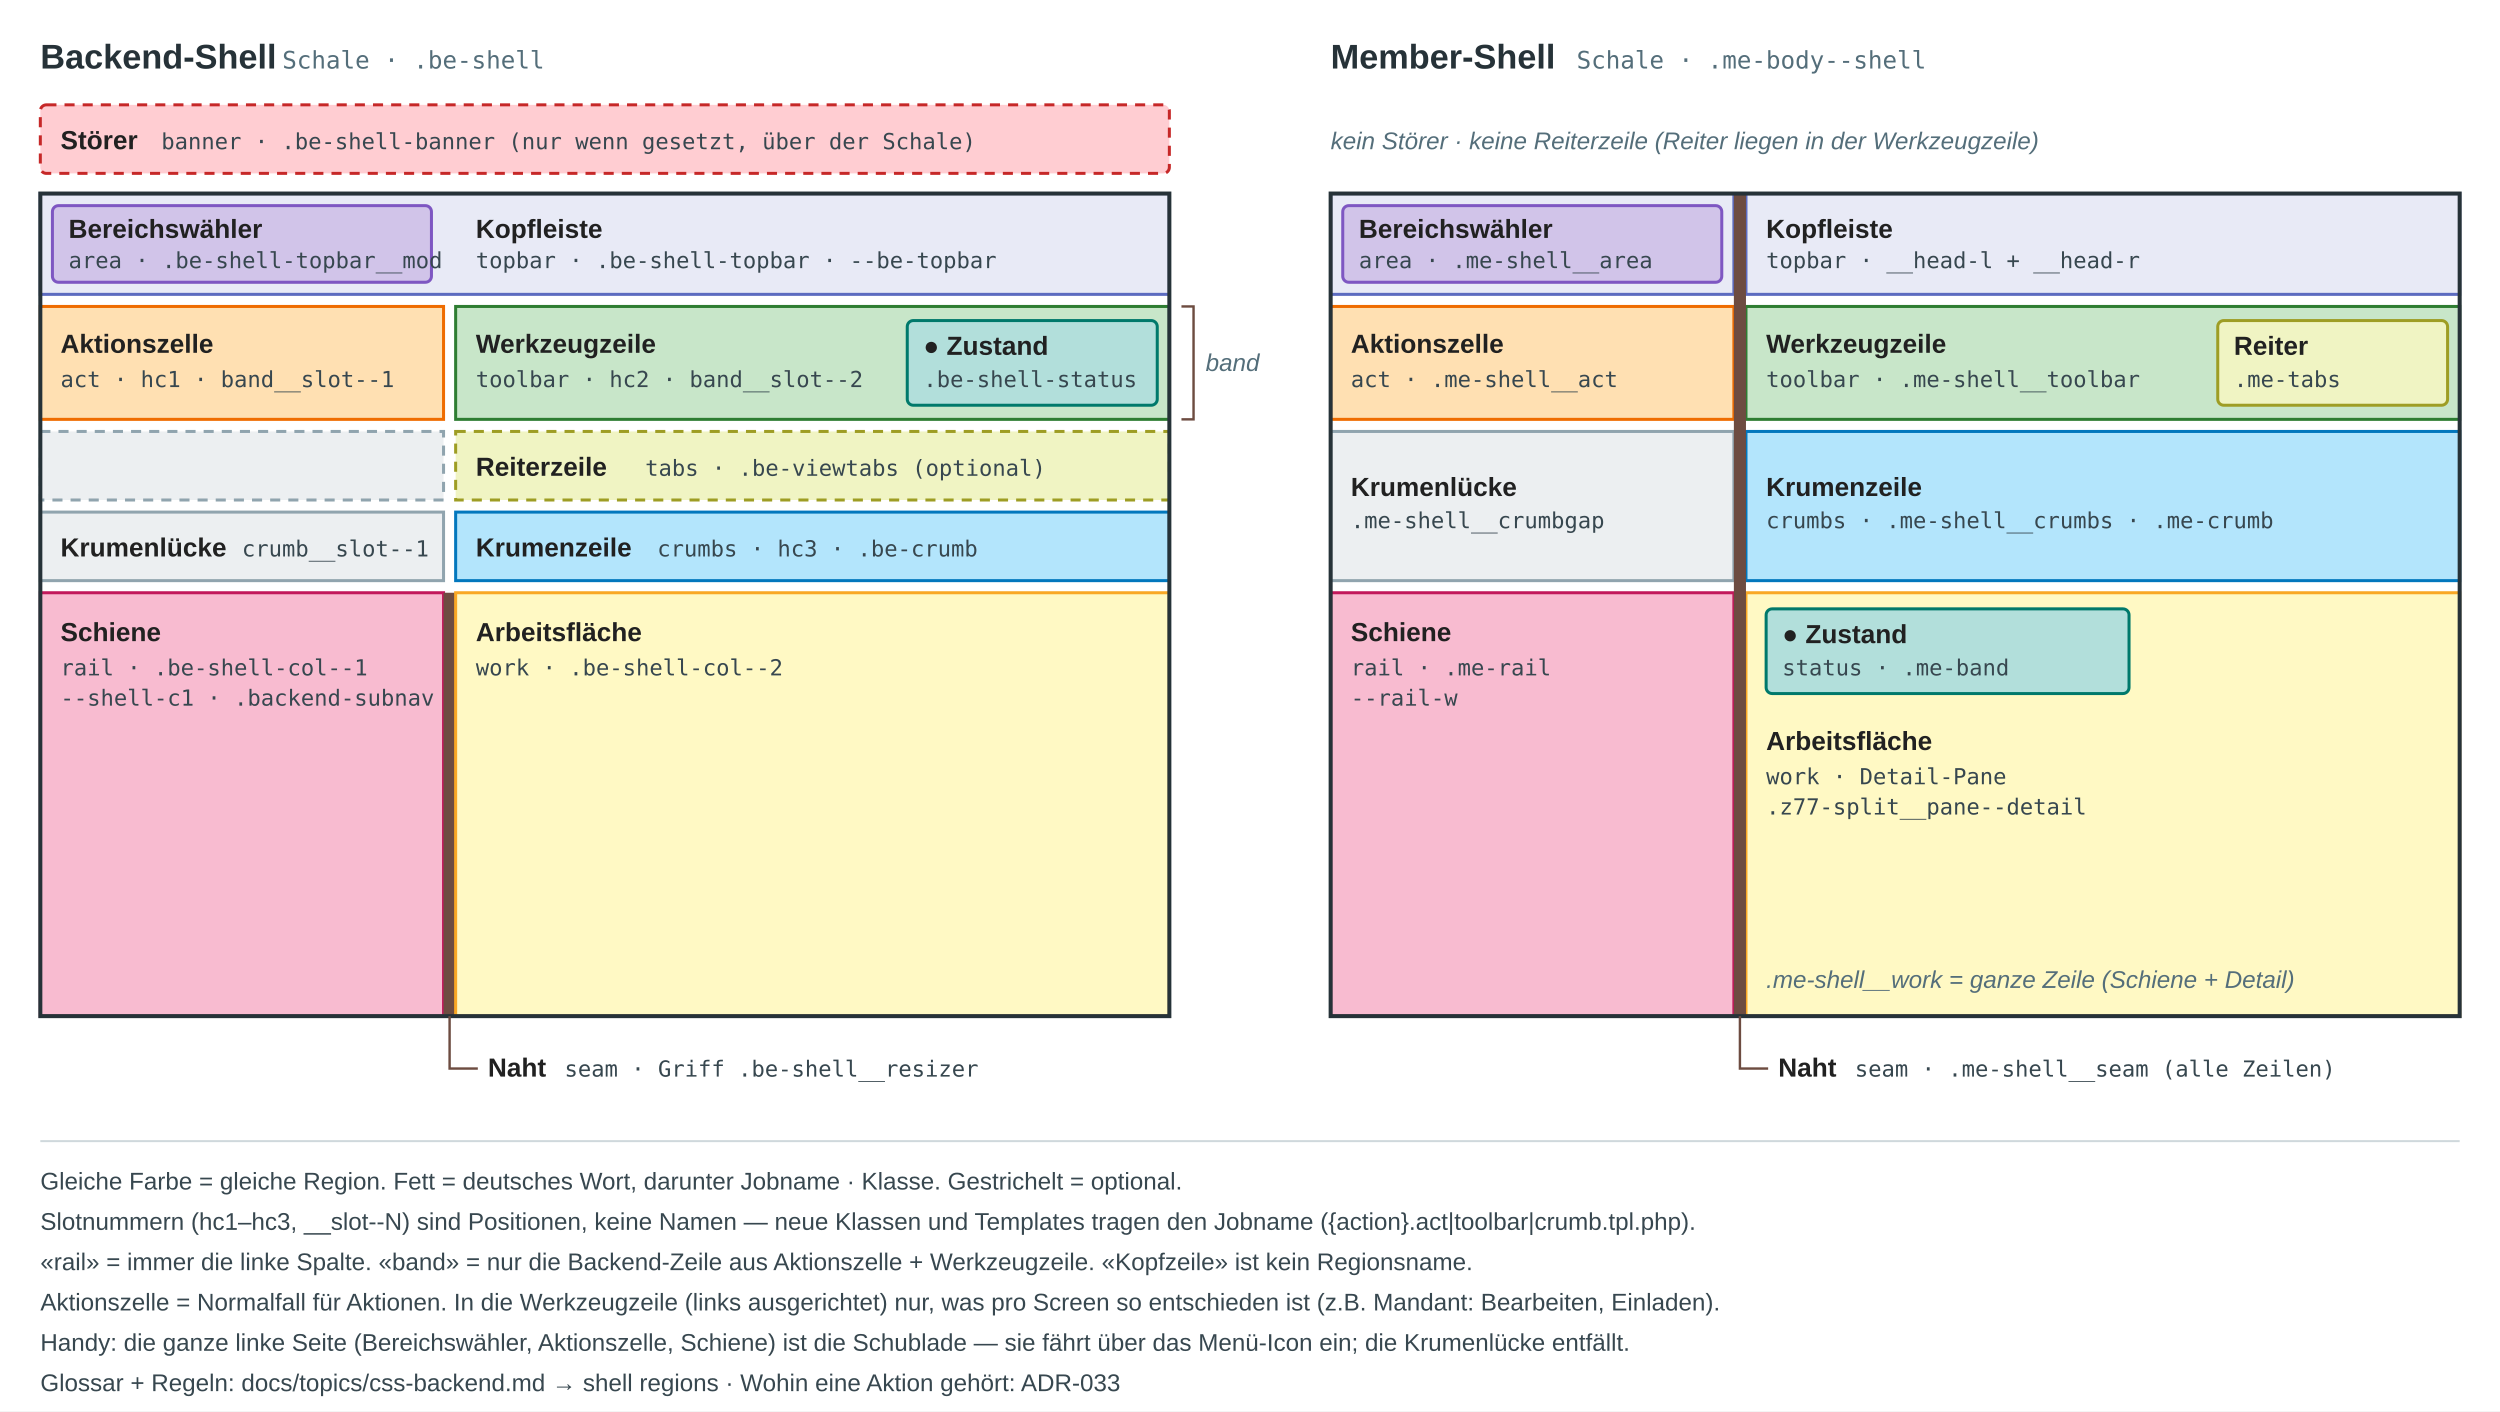
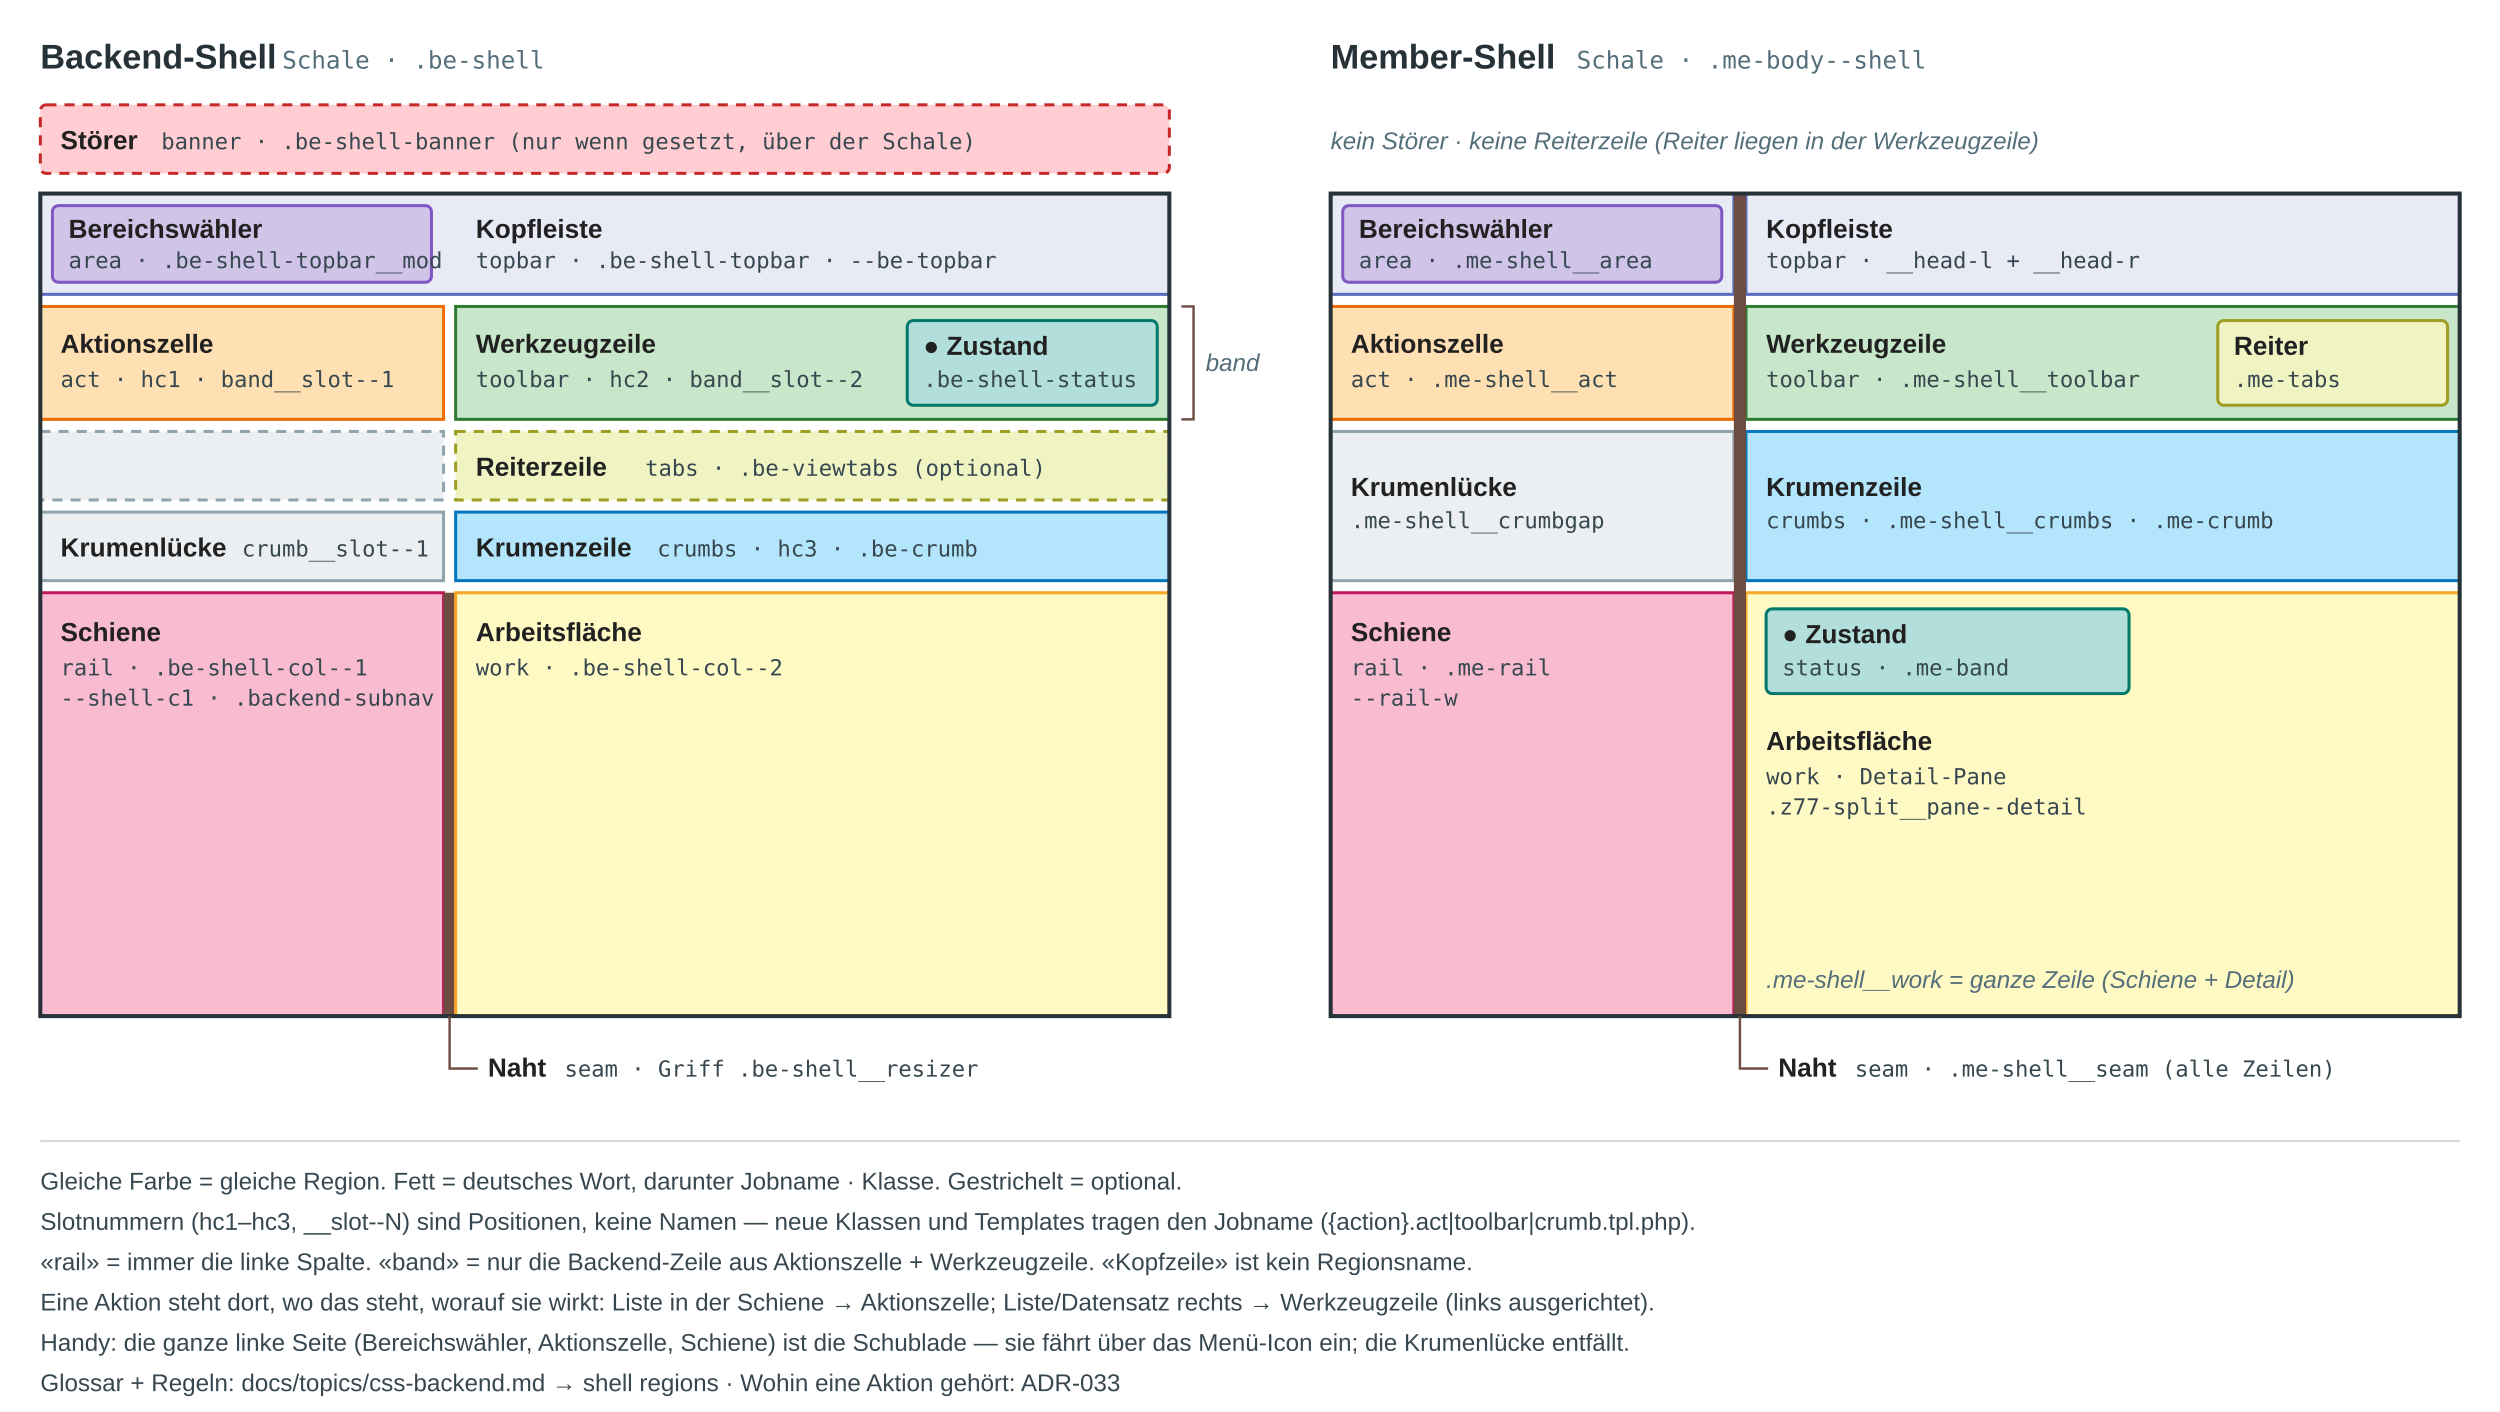
<svg xmlns="http://www.w3.org/2000/svg" width="1240" height="700" viewBox="0 0 1240 700" font-family="system-ui, 'Segoe UI', Arial, sans-serif">
  <style>
    .t  { font-size: 17px; font-weight: 700; fill: #263238; }
    .tm { font-size: 12px; font-family: Consolas, ui-monospace, monospace; fill: #546e7a; }
    .h  { font-size: 13px; font-weight: 700; fill: #212121; }
    .m  { font-size: 11px; font-family: Consolas, ui-monospace, monospace; fill: #37474f; }
    .n  { font-size: 12px; fill: #546e7a; font-style: italic; }
    .f  { font-size: 12px; fill: #37474f; }
    .r  { stroke-width: 1.5; }
    .topbar   { fill: #e8eaf6; stroke: #5c6bc0; }
    .area     { fill: #d1c4e9; stroke: #7e57c2; }
    .act      { fill: #ffe0b2; stroke: #ef6c00; }
    .toolbar  { fill: #c8e6c9; stroke: #2e7d32; }
    .tabs     { fill: #f0f4c3; stroke: #9e9d24; }
    .crumbs   { fill: #b3e5fc; stroke: #0277bd; }
    .crumbgap { fill: #eceff1; stroke: #90a4ae; }
    .rail     { fill: #f8bbd0; stroke: #c2185b; }
    .work     { fill: #fff9c4; stroke: #f9a825; }
    .state    { fill: #b2dfdb; stroke: #00796b; }
    .banner   { fill: #ffcdd2; stroke: #c62828; }
    .seam     { fill: #6d4c41; }
    .opt      { stroke-dasharray: 5 4; }
    .shell    { fill: none; stroke: #263238; stroke-width: 2; }
    .lead     { stroke: #6d4c41; stroke-width: 1.2; fill: none; }
  </style>
  <rect width="1240" height="700" fill="#ffffff" />
  <text class="t" x="20" y="34">Backend-Shell</text>
  <text class="tm" x="140" y="34">Schale · .be-shell</text>
  <rect class="r banner opt" x="20" y="52" width="560" height="34" rx="3" />
  <text class="h" x="30" y="74">Störer</text>
  <text class="m" x="80" y="74">banner · .be-shell-banner  (nur wenn gesetzt, über der Schale)</text>
  <rect class="r topbar" x="20" y="96" width="560" height="50" />
  <rect class="r area" x="26" y="102" width="188" height="38" rx="3" />
  <text class="h" x="34" y="118">Bereichswähler</text>
  <text class="m" x="34" y="133">area · .be-shell-topbar__mod</text>
  <text class="h" x="236" y="118">Kopfleiste</text>
  <text class="m" x="236" y="133">topbar · .be-shell-topbar · --be-topbar</text>
  <rect class="r act" x="20" y="152" width="200" height="56" />
  <text class="h" x="30" y="175">Aktionszelle</text>
  <text class="m" x="30" y="192">act · hc1 · band__slot--1</text>
  <rect class="r toolbar" x="226" y="152" width="354" height="56" />
  <text class="h" x="236" y="175">Werkzeugzeile</text>
  <text class="m" x="236" y="192">toolbar · hc2 · band__slot--2</text>
  <rect class="r state" x="450" y="159" width="124" height="42" rx="3" />
  <text class="h" x="458" y="176">● Zustand</text>
  <text class="m" x="458" y="192">.be-shell-status</text>
  <rect class="r crumbgap opt" x="20" y="214" width="200" height="34" />
  <rect class="r tabs opt" x="226" y="214" width="354" height="34" />
  <text class="h" x="236" y="236">Reiterzeile</text>
  <text class="m" x="320" y="236">tabs · .be-viewtabs  (optional)</text>
  <rect class="r crumbgap" x="20" y="254" width="200" height="34" />
  <text class="h" x="30" y="276">Krumenlücke</text>
  <text class="m" x="120" y="276">crumb__slot--1</text>
  <rect class="r crumbs" x="226" y="254" width="354" height="34" />
  <text class="h" x="236" y="276">Krumenzeile</text>
  <text class="m" x="326" y="276">crumbs · hc3 · .be-crumb</text>
  <rect class="r rail" x="20" y="294" width="200" height="210" />
  <text class="h" x="30" y="318">Schiene</text>
  <text class="m" x="30" y="335">rail · .be-shell-col--1</text>
  <text class="m" x="30" y="350">--shell-c1 · .backend-subnav</text>
  <rect class="seam" x="220" y="294" width="6" height="210" />
  <rect class="r work" x="226" y="294" width="354" height="210" />
  <text class="h" x="236" y="318">Arbeitsfläche</text>
  <text class="m" x="236" y="335">work · .be-shell-col--2</text>
  <rect class="shell" x="20" y="96" width="560" height="408" />
  <path class="lead" d="M586 152 h6 v56 h-6" />
  <text class="n" x="598" y="184">band</text>
  <path class="lead" d="M223 504 v26 h14" />
  <text class="h" x="242" y="534">Naht</text>
  <text class="m" x="280" y="534">seam · Griff .be-shell__resizer</text>
  <text class="t" x="660" y="34">Member-Shell</text>
  <text class="tm" x="782" y="34">Schale · .me-body--shell</text>
  <text class="n" x="660" y="74">kein Störer · keine Reiterzeile (Reiter liegen in der Werkzeugzeile)</text>
  <rect class="r topbar" x="660" y="96" width="200" height="50" />
  <rect class="r area" x="666" y="102" width="188" height="38" rx="3" />
  <text class="h" x="674" y="118">Bereichswähler</text>
  <text class="m" x="674" y="133">area · .me-shell__area</text>
  <rect class="r topbar" x="866" y="96" width="354" height="50" />
  <text class="h" x="876" y="118">Kopfleiste</text>
  <text class="m" x="876" y="133">topbar · __head-l + __head-r</text>
  <rect class="r act" x="660" y="152" width="200" height="56" />
  <text class="h" x="670" y="175">Aktionszelle</text>
  <text class="m" x="670" y="192">act · .me-shell__act</text>
  <rect class="r toolbar" x="866" y="152" width="354" height="56" />
  <text class="h" x="876" y="175">Werkzeugzeile</text>
  <text class="m" x="876" y="192">toolbar · .me-shell__toolbar</text>
  <rect class="r tabs" x="1100" y="159" width="114" height="42" rx="3" />
  <text class="h" x="1108" y="176">Reiter</text>
  <text class="m" x="1108" y="192">.me-tabs</text>
  <rect class="r crumbgap" x="660" y="214" width="200" height="74" />
  <text class="h" x="670" y="246">Krumenlücke</text>
  <text class="m" x="670" y="262">.me-shell__crumbgap</text>
  <rect class="r crumbs" x="866" y="214" width="354" height="74" />
  <text class="h" x="876" y="246">Krumenzeile</text>
  <text class="m" x="876" y="262">crumbs · .me-shell__crumbs · .me-crumb</text>
  <rect class="r rail" x="660" y="294" width="200" height="210" />
  <text class="h" x="670" y="318">Schiene</text>
  <text class="m" x="670" y="335">rail · .me-rail</text>
  <text class="m" x="670" y="350">--rail-w</text>
  <rect class="r work" x="866" y="294" width="354" height="210" />
  <rect class="r state" x="876" y="302" width="180" height="42" rx="3" />
  <text class="h" x="884" y="319">● Zustand</text>
  <text class="m" x="884" y="335">status · .me-band</text>
  <text class="h" x="876" y="372">Arbeitsfläche</text>
  <text class="m" x="876" y="389">work · Detail-Pane</text>
  <text class="m" x="876" y="404">.z77-split__pane--detail</text>
  <text class="n" x="876" y="490">.me-shell__work = ganze Zeile (Schiene + Detail)</text>
  <rect class="seam" x="860" y="96" width="6" height="408" />
  <rect class="shell" x="660" y="96" width="560" height="408" />
  <path class="lead" d="M863 504 v26 h14" />
  <text class="h" x="882" y="534">Naht</text>
  <text class="m" x="920" y="534">seam · .me-shell__seam (alle Zeilen)</text>
  <line x1="20" y1="566" x2="1220" y2="566" stroke="#cfd8dc" />
  <text class="f" x="20" y="590">Gleiche Farbe = gleiche Region. Fett = deutsches Wort, darunter Jobname · Klasse. Gestrichelt = optional.</text>
  <text class="f" x="20" y="610">Slotnummern (hc1–hc3, __slot--N) sind Positionen, keine Namen — neue Klassen und Templates tragen den Jobname ({action}.act|toolbar|crumb.tpl.php).</text>
  <text class="f" x="20" y="630">«rail» = immer die linke Spalte. «band» = nur die Backend-Zeile aus Aktionszelle + Werkzeugzeile. «Kopfzeile» ist kein Regionsname.</text>
-   <text class="f" x="20" y="650">Aktionszelle = Normalfall für Aktionen. In die Werkzeugzeile (links ausgerichtet) nur, was pro Screen so entschieden ist (z.B. Mandant: Bearbeiten, Einladen).</text>
+   <text class="f" x="20" y="650">Eine Aktion steht dort, wo das steht, worauf sie wirkt: Liste in der Schiene → Aktionszelle; Liste/Datensatz rechts → Werkzeugzeile (links ausgerichtet).</text>
  <text class="f" x="20" y="670">Handy: die ganze linke Seite (Bereichswähler, Aktionszelle, Schiene) ist die Schublade — sie fährt über das Menü-Icon ein; die Krumenlücke entfällt.</text>
  <text class="f" x="20" y="690">Glossar + Regeln: docs/topics/css-backend.md → shell regions · Wohin eine Aktion gehört: ADR-033</text>
</svg>
